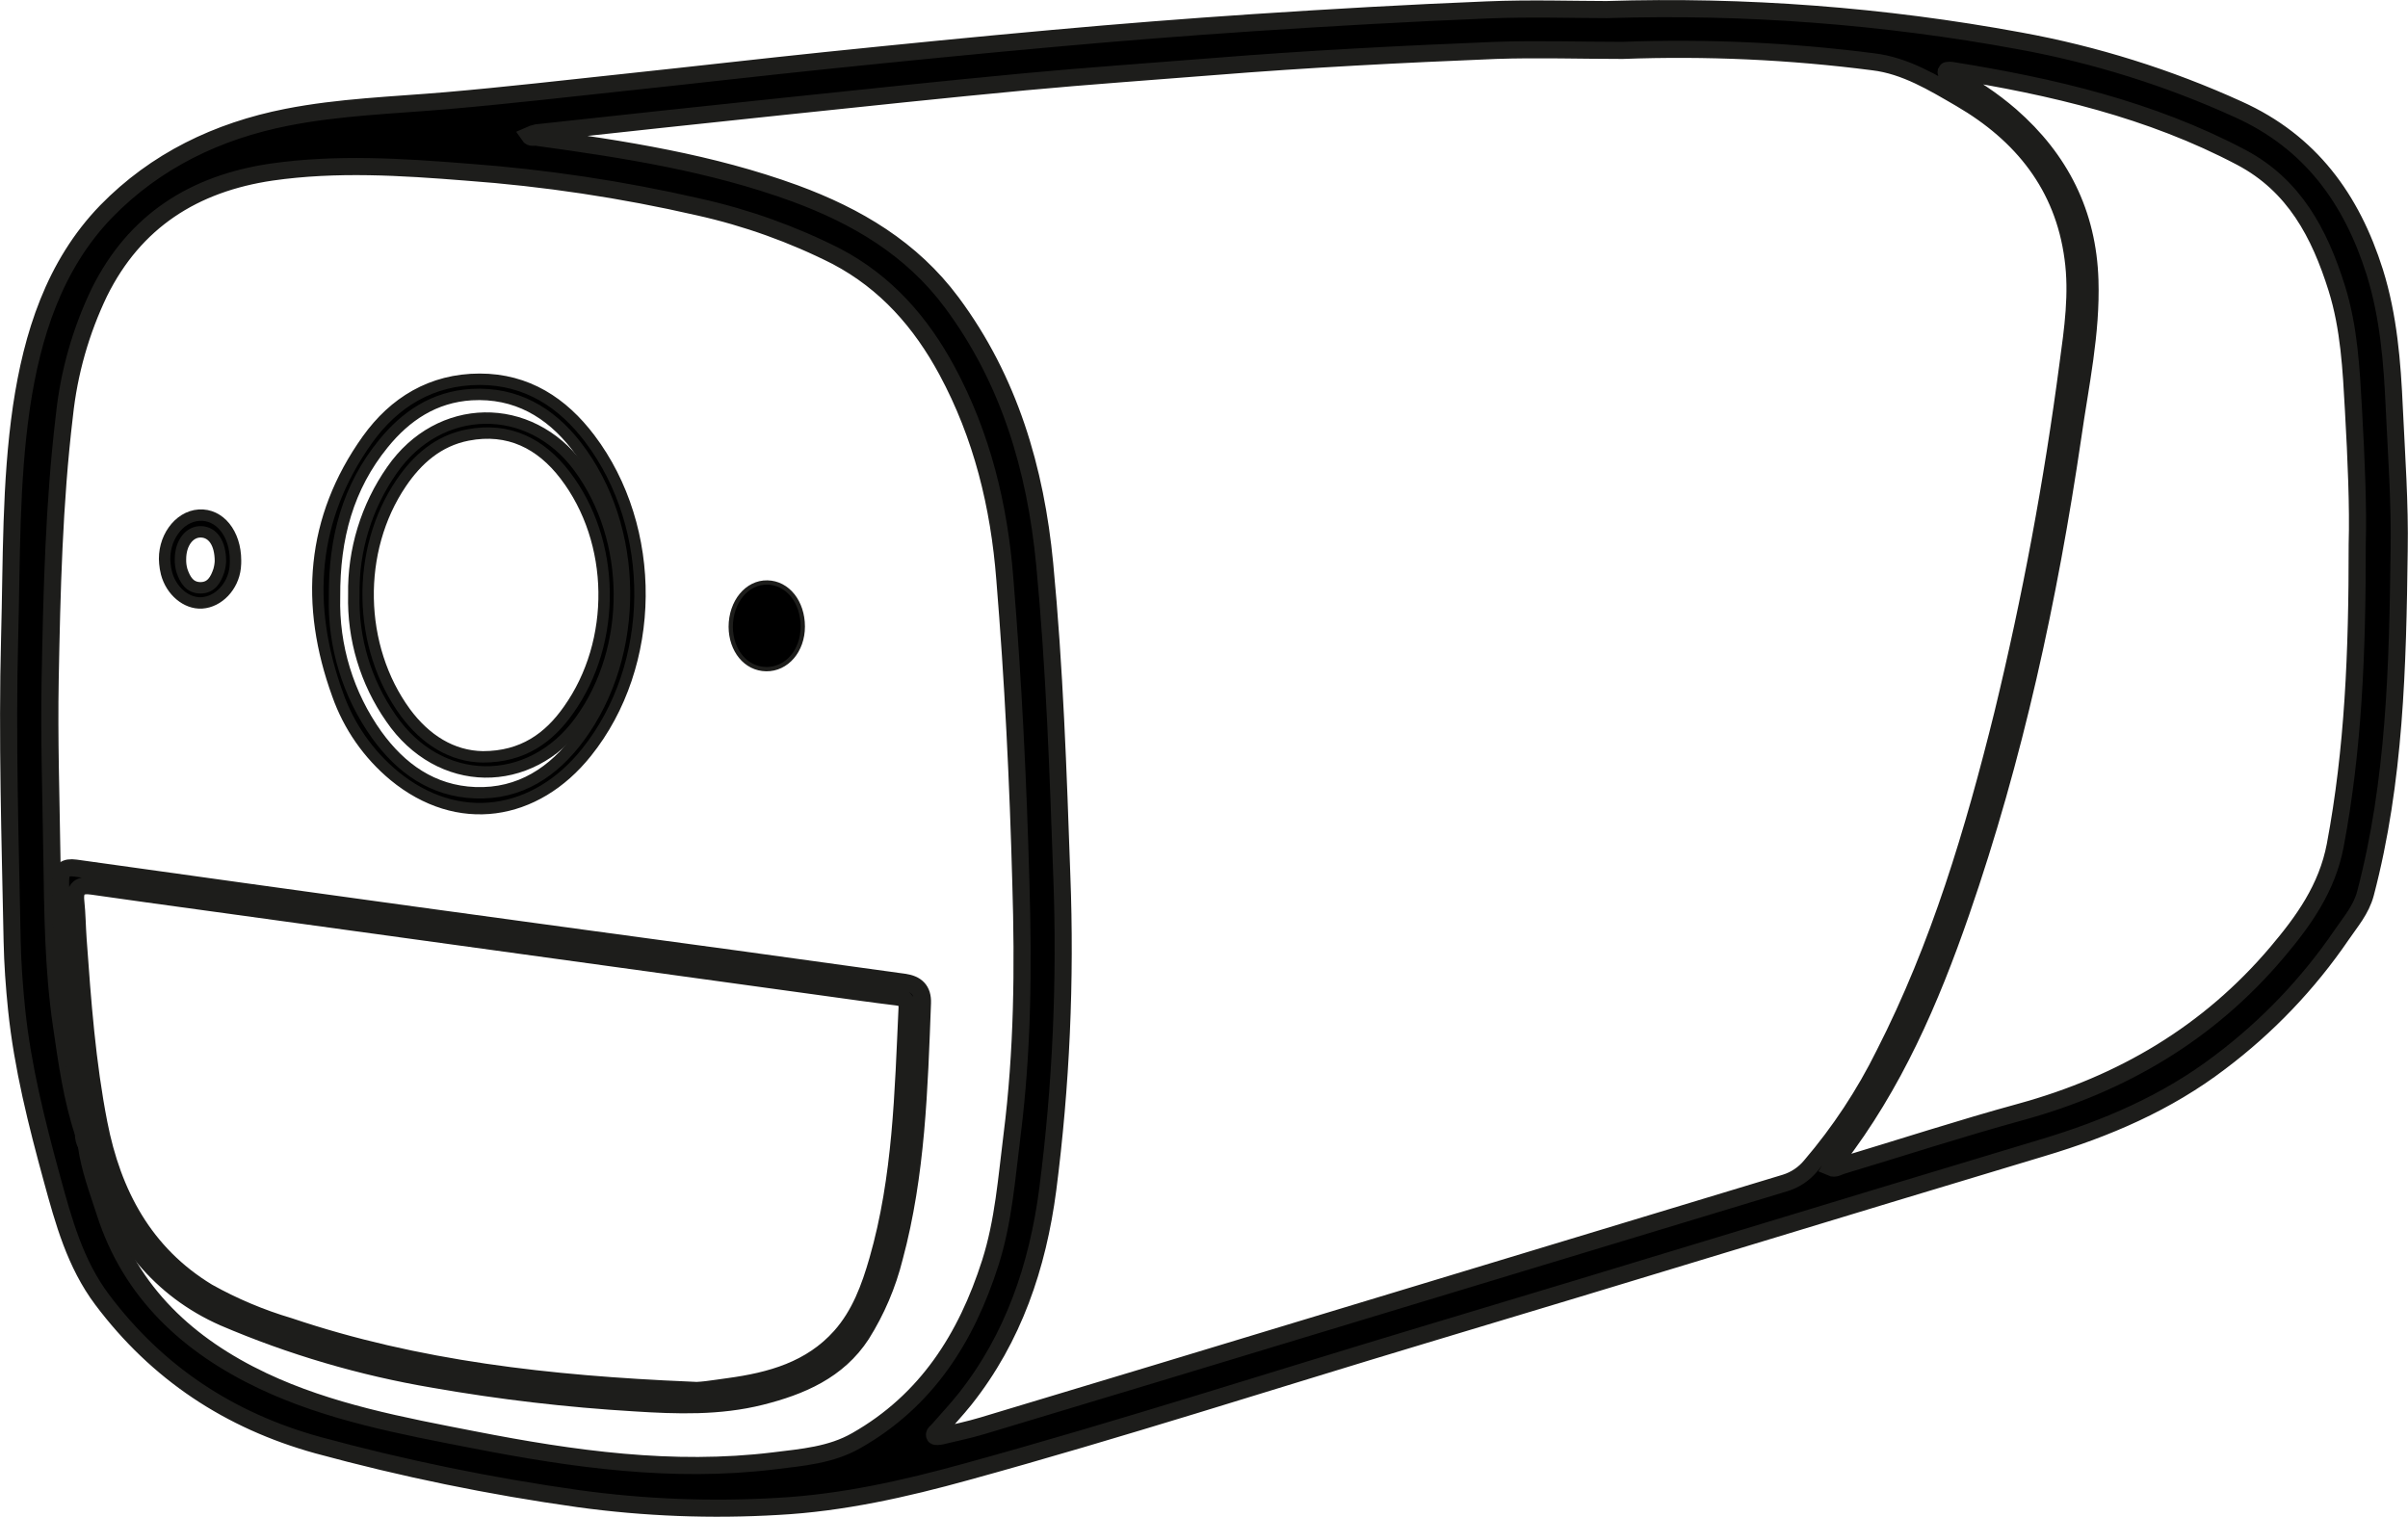
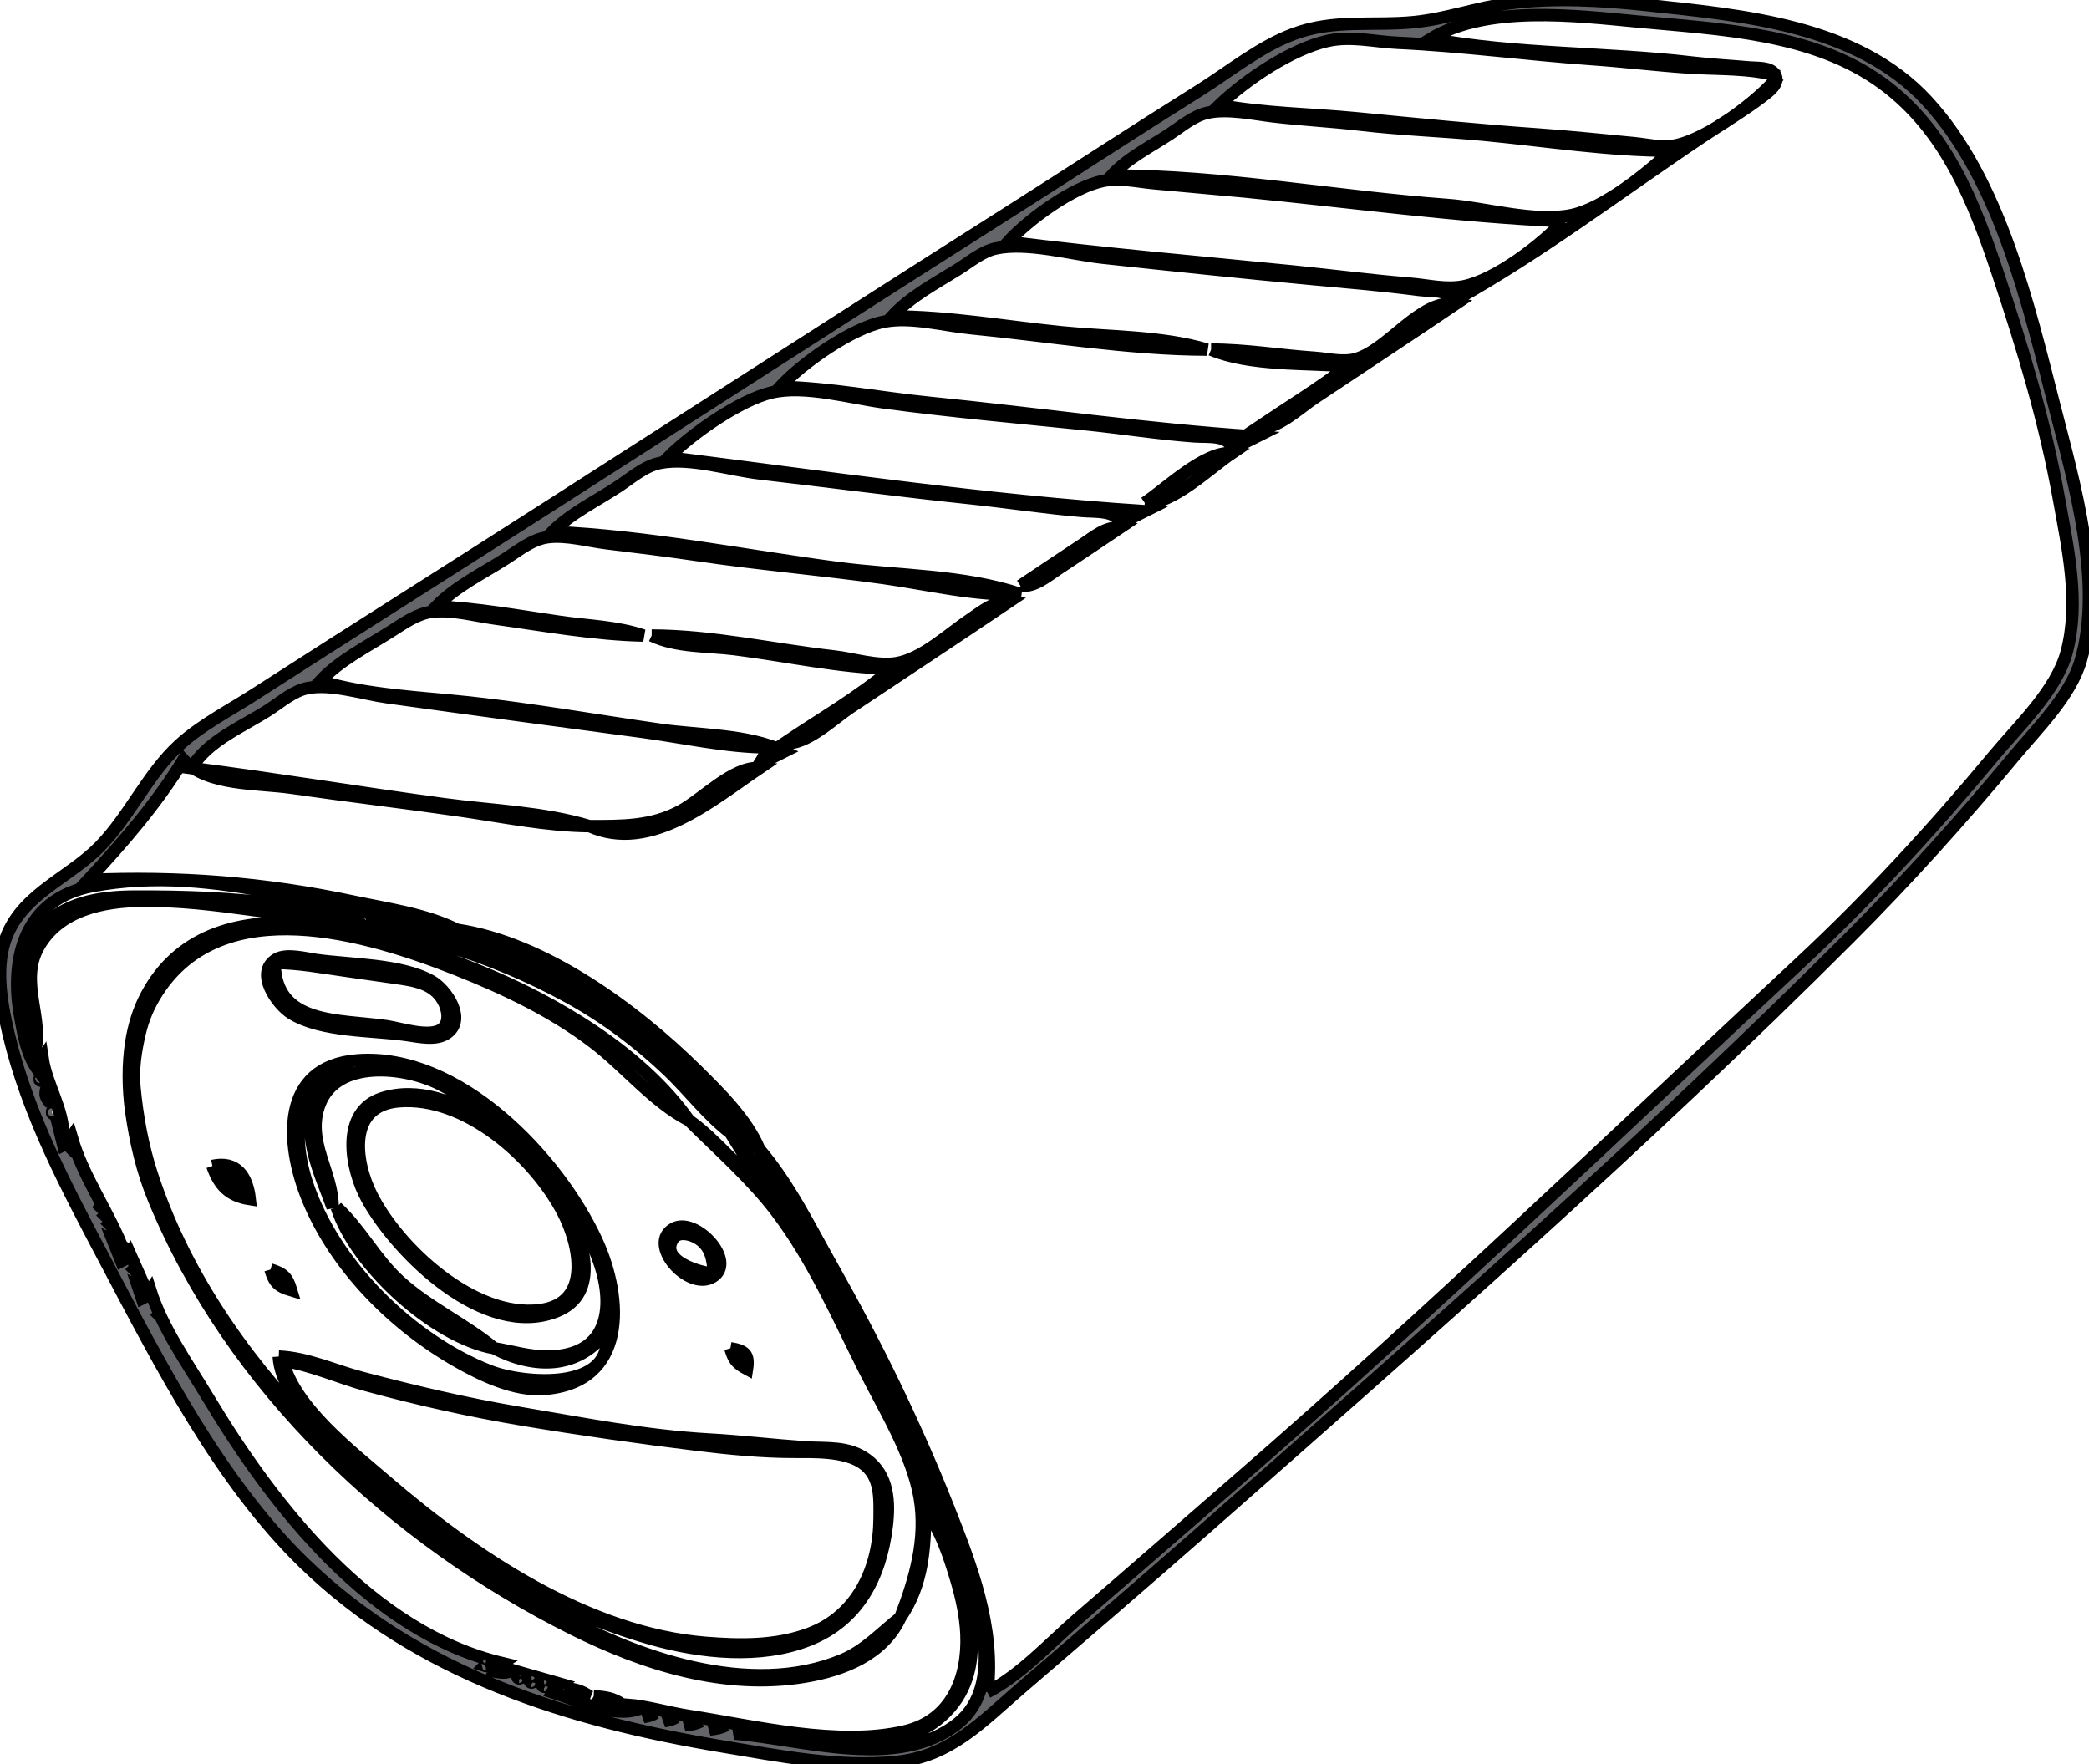
- <svg xmlns="http://www.w3.org/2000/svg" height="93.77mm" viewBox="0 0 422.01 265.81" width="148.88mm">
-   <g stroke="#1d1d1b" stroke-miterlimit="10" transform="translate(-8.38 -8.84)">
-     <path d="m289.94 10.52a340.56 340.56 0 0 1 72.4 5.48 162.91 162.91 0 0 1 38.3 12c12.68 5.71 19.88 15.71 23.93 28.52 2.43 7.78 3.07 15.83 3.43 23.9.39 8.32 1 16.64.85 25-.26 20.15-.72 40.31-5.9 60-.76 2.88-2.63 5-4.2 7.3a94.7 94.7 0 0 1 -21.28 22.28c-9.31 7.11-19.92 11.65-31.11 15-36.22 10.88-72.38 22-108.6 32.85-26.64 8-53.13 16.55-79.95 23.93-10.84 3-21.85 5.48-33.12 6.08a178.76 178.76 0 0 1 -34.91-1.35 370.08 370.08 0 0 1 -45.73-9.39c-15.51-4.3-28.13-12.64-37.79-25.51-4.71-6.28-6.74-13.7-8.76-21.08-2.68-9.79-5.17-19.64-6.22-29.77-.41-4-.7-8-.78-12-.35-17.74-.91-35.49-.44-53.23.36-13.47.12-27 2.07-40.37 1.87-12.52 5.7-24.82 14.87-34.29 8.66-8.87 19.47-14.08 31.66-16.48 9.19-1.81 18.52-2.1 27.8-2.89 10.7-.92 21.37-2.16 32-3.29 11.59-1.23 23.16-2.57 34.75-3.77 13.25-1.36 26.5-2.68 39.76-3.87q17.53-1.59 35.1-2.76c13.62-.9 27.25-1.68 40.89-2.23 7.7-.32 15.37-.06 20.98-.06zm-266.94 196.98a3.59 3.59 0 0 0 .5 2c.54 4.08 2 7.9 3.25 11.78 4.54 14.22 14.74 23.45 27.68 29.58 11.65 5.51 24.37 7.87 37 10.33 17.38 3.39 34.82 5.86 52.58 3.69 4.93-.61 10-1 14.45-3.56 12.31-7 19.27-18 23.47-31.15 2.32-7.27 2.86-14.81 3.81-22.34 1.86-14.7 2-29.41 1.55-44.14-.48-17.8-1.35-35.6-2.81-53.36-1-12.84-4-25.15-10.15-36.55-4.56-8.44-10.65-15.42-19.34-20a102.82 102.82 0 0 0 -24.16-8.66 269.93 269.93 0 0 0 -40.74-6.12c-11.38-.9-22.74-1.63-34.12 0-13.61 2-24 8.57-30.2 21.1a65.78 65.78 0 0 0 -6.11 21.54c-1.84 15.39-2.21 30.88-2.5 46.36-.19 10.24.15 20.49.3 30.73.15 9.91.22 19.82 1.66 29.65.94 6.49 1.82 12.93 3.88 19.12zm269.76-189.83c-7.42 0-14.84-.25-22.24 0-16.47.67-32.93 1.51-49.35 2.83-11 .88-22.08 1.64-33.1 2.67-14.16 1.33-28.31 2.84-42.46 4.32q-21.6 2.27-43.19 4.63a6.78 6.78 0 0 0 -1.36.45c.34.51.87.26 1.31.32 15.36 2.11 30.63 4.48 45.31 9.84 10.87 4 20.48 9.69 27.49 19.12 10.11 13.59 14.7 29.26 16.29 45.81 1.74 18.15 2.36 36.38 3 54.59a331.32 331.32 0 0 1 -2.46 55.08c-1.76 13.41-6 26-14.51 36.73-1.5 1.88-3.16 3.64-4.74 5.46-.26.3-.79.57-.54 1 .09.16.76.07 1.14 0 2.43-.58 4.88-1.09 7.27-1.81q30.27-9.1 60.51-18.28 40.05-12.14 80.11-24.26a9.38 9.38 0 0 0 4.48-3 94.75 94.75 0 0 0 12.9-19.56c9.65-18.9 15.66-39.08 20.74-59.57a581 581 0 0 0 11.45-61.34c.85-6.21 1.74-12.41.88-18.65-1.69-12.68-8.94-21.65-19.69-27.92-4.81-2.79-9.69-5.79-15.34-6.46a265.65 265.65 0 0 0 -43.9-2zm128.74 86.57c.19-6.46-.17-14.95-.65-23.43-.4-7.23-.75-14.48-2.94-21.47-3-9.55-7.41-18-16.77-22.94-15.92-8.4-33.14-12.4-50.74-15.22-.31-.05-.89 0-.92.08-.18.55.39.61.71.78a52.42 52.42 0 0 1 10.56 7.08c8.72 7.63 13.53 17.11 13.9 28.8.3 9.33-1.7 18.38-3 27.51-4.17 28.31-10.21 56.21-19.59 83.29-5.33 15.4-11.77 30.29-21.84 43.33-.35.45-.64.94-.95 1.42.7.31 1.28-.15 1.88-.33 10.45-3.14 20.83-6.53 31.35-9.41 17.77-4.88 32.94-13.81 44.9-27.93 4.7-5.55 8.81-11.26 10.25-18.8 3.16-16.8 3.87-33.72 3.85-52.76z" stroke-width="3" />
-     <path d="m23.5 209.5a3.59 3.59 0 0 0 -.5-2c-1.29-9.73-2.51-19.48-3.32-29.27a146.32 146.32 0 0 1 -.7-15c0-1.86.79-2.5 2.64-2.24q29.55 4.14 59.11 8.21 28.2 3.87 56.41 7.69l29.69 4.11c2.12.29 3.3 1.35 3.21 3.64-.57 15-1 30-4.92 44.58a46.54 46.54 0 0 1 -5.75 13.5c-4.13 6.36-10.66 9.12-17.66 10.88-7.27 1.82-14.65 1.59-22.09 1.11a310.22 310.22 0 0 1 -35.2-4.12 162 162 0 0 1 -36.83-10.83c-11.3-5-18.15-14-22.27-25.34-.59-1.65-1.21-3.28-1.82-4.92zm105.7 43c1.58.21 4.22-.28 6.85-.63 7.39-1 14.42-2.94 19.63-8.78 3.41-3.83 5.14-8.57 6.52-13.37 4.16-14.47 4.46-29.41 5.15-44.3.05-1.29-.58-1.7-1.78-1.85-4.14-.5-8.26-1.09-12.38-1.66l-52.94-7.3-56.91-7.84c-6.26-.87-12.54-1.71-18.8-2.62-2.16-.32-3.13.35-2.89 2.65s.25 4.49.41 6.73c.77 10.8 1.57 21.62 3.65 32.24 2.39 12.27 7.95 22.79 19.08 29.53a70 70 0 0 0 14.24 6c22.39 7.55 45.6 10.13 70.17 11.19z" stroke-width="3" />
-     <path d="m92.44 75.31c8.31 0 14.56 4.13 19.3 10.41 11.91 15.76 11.74 39.63-.59 55-8.92 11.15-22.52 13.29-33.72 4.06a32.52 32.52 0 0 1 -9.88-14.19c-5.71-15.71-4.67-30.85 5.21-44.69 4.7-6.57 11.24-10.58 19.68-10.59zm-25.44 38.13a39.81 39.81 0 0 0 7.4 24.2c4.23 5.86 9.78 9.85 17.25 10.14 7.85.3 13.76-3.67 18.21-9.69 10.81-14.63 10.6-36.82-.54-51.17-4.56-5.84-10.54-9.36-18.32-8.92-6.56.41-11.52 3.76-15.45 8.61-6.17 7.58-8.62 16.46-8.55 26.83z" stroke-width="2" />
-     <path d="m149.07 118.65c0 4.25-2.82 7.52-6.42 7.47s-6.19-3.31-6.21-7.42c0-4.38 2.83-7.84 6.42-7.77s6.21 3.45 6.21 7.72z" stroke-width=".75" />
-     <g stroke-width="2">
-       <path d="m49.65 107.07c0 .26 0 .76-.06 1.26-.36 3.32-2.94 6-5.85 6.18-2.71.15-5.36-2.08-6.19-5.21a11 11 0 0 1 -.29-1.72c-.42-4.24 2.4-8.23 6-8.45s6.38 3.2 6.39 7.94zm-2.65.13c0-3.19-1.36-5.09-3.39-5.15s-3.61 1.95-3.61 4.81a6.46 6.46 0 0 0 .26 2c.53 1.56 1.34 3 3.25 3s2.69-1.46 3.21-3a7 7 0 0 0 .28-1.66z" />
-       <path d="m70.38 113.06a37 37 0 0 1 6.68-21.82c8.27-11.93 24.12-12.22 32.76-.53 9.38 12.69 9.48 31.74.23 44.49-8.81 12.12-24.72 11.88-33.18-.51a36.19 36.19 0 0 1 -6.49-21.63zm22.62 28.43c7 0 11.58-3.34 15-8.2 8.54-12 8.32-29.54-.62-41.2-4.22-5.5-9.86-8.4-17.05-7-5.14 1-8.83 4.25-11.65 8.42-8 11.79-7.68 28.73.75 40.23 3.5 4.73 8.14 7.67 13.57 7.75z" />
-     </g>
-   </g>
+ <svg xmlns="http://www.w3.org/2000/svg" viewBox="-105.077 -87.073 504.14 425.57">
+   <path style="fill: rgb(100, 101, 105); stroke: rgb(0, 0, 0); stroke-width: 3px;" d="M390 46.424C382.226 47.448 374.742 50.201 367 50.96C357.026 51.938 347.712 50.204 338 53.811C329.721 56.885 322.427 62.925 315 67.576C299.581 77.23 284.363 87.203 269 96.947C219.885 128.098 171.108 159.784 122 190.947C110.31 198.365 98.646 205.821 87 213.308C81.043 217.137 74.363 220.549 69.093 225.326C61.488 232.22 57.07 242.482 49.83 249.91C42.657 257.269 31.846 261.049 27.533 271C24.346 278.353 26.01 287.535 27.765 295C32.367 314.571 41.899 332.348 51.219 350C64.345 374.862 78.726 403.05 99.09 422.83C126.711 449.66 162.928 460.894 200 467.08C213.758 469.376 227.984 472.232 242 470.829C255.001 469.529 262.582 461.239 272 453.13C287.036 440.184 302.104 427.263 317 414.155C369.626 367.847 422.416 321.584 472 272C486.089 257.911 499.183 243.323 511.919 228C517.503 221.282 525.412 213.555 527.895 205C533.336 186.252 526.314 162.223 521.63 144C515.33 119.494 508.404 89.057 490.829 70.015C473.874 51.644 446.37 49.336 423 46.834C412.324 45.691 400.694 45.016 390 46.424M264 454C265.967 438.42 260.082 423.323 254.399 409C246.45 388.966 237.025 369.764 226.424 351C221.025 341.443 216.158 331.398 209 323C226.949 355.24 245.308 386.102 257.946 421C262.113 432.507 268.298 452.298 256.957 461.468C242.645 473.039 219.359 465.293 203 464C206.877 462.388 210.914 463.696 215 463.975C228.041 464.866 243.345 469.445 253.895 458.895C265.224 447.566 258.91 429.674 253.799 417C243.84 392.301 232.903 367.883 219.2 345C213.896 336.143 208.711 326.874 202 319L210 332C203.401 327.351 198.599 320.649 192 316C199.128 323.128 206.986 329.961 213.101 338C221.902 349.57 227.78 363.067 234.247 376C238.995 385.497 245.835 396.452 247.671 407C249.416 417.023 246.561 426.769 243 436C248.413 428.056 249 419.324 249 410C252.712 414.595 254.889 421.352 256.561 427C257.799 431.18 258.77 435.638 258.961 440C259.424 450.588 255.35 460.847 244 463.471C227.94 467.183 207.986 462.194 192 459.725C186.961 458.947 182.087 457.416 177 457C178.479 457.986 178.203 458 180 458C173.953 460.359 164.93 455.896 159 454C159.598 452.805 159.466 453.023 161 452L147 448L149 449C147.341 449.406 146.758 449.309 145 449C145.598 447.805 145.466 448.023 147 447C115.334 439.496 91.844 409.353 76 383C71.085 374.824 64.886 366.12 62 357C60.977 358.534 61.195 358.402 60 359L59 356L61 357L57 348C55.977 349.534 56.195 349.402 55 350L53 345L55 346C51.326 337.178 45.666 329.256 43 320C41.977 321.534 42.195 321.402 41 322L40 318C41.3 318.65 41 318.147 41 320C41.149 313.431 36.973 307.497 36 301C35.014 302.479 35 302.203 35 304C32.217 300.265 31.437 295.535 30.614 291C28.04 276.821 31.717 262.552 48 259.468C77.709 253.84 107.022 266.098 136 270C128.423 266.196 119.257 264.967 111 263.211C89.579 258.656 68.739 257.066 47 258C55.557 248.744 63.36 239.8 70 229C75.759 235.287 87.918 234.565 96 235.729C109.65 237.696 123.348 239.304 137 241.271C147.187 242.739 157.701 244.915 168 245C156.918 241.633 144.468 241.262 133 239.718C112.653 236.977 92.364 233.587 72 231C75.617 224.39 84.86 220.75 91 216.667C93.748 214.839 96.68 212.318 100 211.68C105.739 210.576 113.261 213.07 119 213.87C139.662 216.749 160.33 219.498 181 222.282C190.955 223.624 200.924 225.917 211 226C210.387 227.662 209.957 228.483 209 230L215 227C206.332 222.828 194.494 223.086 185 221.729C169.719 219.546 154.34 216.833 139 215.166C127.3 213.895 114.265 213.423 103 210C107.553 205.069 114.331 201.641 120 198.053C123.043 196.127 126.336 193.722 130 193.264C134.729 192.673 140.303 194.217 145 194.87C156.81 196.511 169.081 198.754 181 199C174.592 196.831 167.673 196.691 161 195.729C151.103 194.303 140.991 192.429 131 192C135.716 187.132 142.314 183.961 148 180.308C151.1 178.317 154.228 175.74 158 175.264C162.446 174.703 167.576 176.17 172 176.715C179.352 177.621 186.668 178.487 194 179.573C208.949 181.785 224.037 183.045 239 185.13C249.673 186.618 261.232 189.475 272 189C258.373 184.387 242.234 184.59 228 182.718C205.208 179.721 181.945 174.985 159 174C163.533 169.448 169.658 166.534 175 163C178.057 160.977 181.321 158.097 185 157.356C192.134 155.92 201.798 159.037 209 159.87C225.997 161.838 242.984 164.08 260 165.866C268.986 166.809 278.001 168.198 287 168.944C289.944 169.189 295.465 168.725 296 172L302 169C263.679 166.479 225.108 160.816 187 156C192.607 150.371 204.185 142.177 212 140.338C219.908 138.477 231.011 141.668 239 142.741C255.26 144.924 271.679 146.367 288 148.042C296.655 148.93 305.323 150.314 314 150.94C317.053 151.16 322.442 150.473 323 154L329 151C302.62 149.265 276.312 145.462 250 142.831C238.065 141.638 225.995 139.248 214 139C219.32 133.237 231.207 124.837 239 123.278C245.553 121.966 253.419 124.193 260 124.83C278.828 126.652 298.08 129.948 317 130C306.071 126.739 293.341 126.965 282 125.831C268.436 124.475 254.641 122.009 241 122C245.393 117.207 251.515 114.007 257 110.576C259.805 108.821 262.704 106.323 266 105.6C273.621 103.927 284.272 107.007 292 107.834C308.654 109.617 325.327 111.375 342 112.925C350.645 113.729 359.401 114.442 368 115.576C371.274 116.007 374.753 115.428 377 118C397.772 106.435 417.213 91.524 437 78.333C441.644 75.238 446.533 72.338 450.976 68.96C452.403 67.874 455.441 65.755 454.079 63.589C452.937 61.773 449.808 62.073 448 61.915C443.356 61.509 438.623 61.26 434 60.715C413.208 58.26 391.573 58.819 371 55C384.467 46.762 406.018 49.404 421 50.83C440.762 52.711 463.268 53.512 480 65.757C495.447 77.061 502.152 94.472 508 112C513.936 129.791 519.293 147.539 522.614 166C524.775 178.011 527.691 190.932 524.481 203C522.019 212.26 512.91 220.792 506.919 228C492.163 245.754 476.885 262.361 460 278.09C415.213 319.809 371.242 362.121 325 402.282C312.004 413.569 299.044 424.899 286 436.13C279.028 442.133 272.195 449.754 264 454M455 64C449.986 70.066 437.852 79.173 430 80.722C426.655 81.381 423.32 80.487 420 80.17C412.37 79.441 404.647 78.626 397 78.09C382.31 77.06 367.659 75.588 353 74.17C342.035 73.109 330.852 73.014 320 71C326.399 64.877 337.274 57.532 346 55.529C351.702 54.22 357.303 55.702 363 55.961C378.707 56.674 394.32 58.812 410 59.91C417.677 60.449 425.327 61.382 433 61.91C440.153 62.403 448.122 61.967 455 64M429 82C423.411 87.353 412.683 95.977 405 97.542C395.936 99.388 384.192 95.763 375 95.089C348.135 93.12 320.939 88.003 294 88C297.903 83.742 303.205 81.157 308 77.997C310.782 76.164 313.695 73.659 317 72.872C321.798 71.729 328.159 73.141 333 73.715C339.975 74.54 347.016 74.888 354 75.715C363.957 76.893 374.025 77.217 384 78.17C398.905 79.594 414.016 81.998 429 82M403 99C397.796 104.679 386.662 113.177 379 114.722C374.684 115.592 370.294 114.431 366 114.086C356.641 113.333 347.342 112.103 338 111.169C315.003 108.87 291.93 106.898 269 104C274.016 98.526 284.619 90.766 292 89.278C295.995 88.472 300.031 89.451 304 89.83L326 91.83C351.528 94.301 377.387 97.9 403 99M318 130C327.313 133.944 340.93 133.205 351 134C343.97 139.404 336.349 144.043 329 149C333.849 149.417 339.078 144.281 343 141.667C354.333 134.111 365.709 126.617 377 119C368.558 117.775 360.901 129.97 353 132.258C349.866 133.166 346.198 132.193 343 131.975C334.606 131.403 326.443 130 318 130M302 167C308.475 167.557 317.698 158.577 323 155C316.525 154.443 307.302 163.423 302 167M272 187C275.442 187.296 278.169 184.881 281 183C286.004 179.674 291.019 176.36 296 173C292.558 172.704 289.831 175.119 287 177C281.996 180.326 276.981 183.64 272 187M183 199C188.937 201.853 196.535 201.48 203 202.285C215.56 203.848 228.336 206.739 241 207C233.011 213.809 223.693 219.135 215 225C220.341 225.459 226.672 219.219 231 216.333C243.666 207.889 256.381 199.513 269 191C265.558 190.704 262.831 193.119 260 195C254.783 198.468 248.323 204.682 242 205.683C237.279 206.43 231.715 204.58 227 204.05C212.437 202.414 197.674 199.04 183 199M168 245C182.689 251.594 197.62 238.677 209 231C202.803 230.467 195.367 238.421 190 241.33C182.982 245.135 175.747 245 168 245M34 300C36.551 291.681 30.153 282.639 35.09 274.001C40.123 265.192 50.65 263.115 60 263.004C77.746 262.793 94.477 267.248 112 268C107.167 264.68 99.727 264.785 94 264C81.884 262.339 70.23 261.942 58 262.001C49.91 262.04 40.838 263.424 35.394 270.043C28.474 278.456 31.322 290.47 34 300M114 268C119.386 271.247 126.95 271.898 133 273.72C143.435 276.863 153.446 281.062 163 286.312C171.614 291.045 179.902 297.255 187 304.039C192.066 308.882 196.456 314.76 202 319C198.292 311.001 190.683 304.478 184 298.921C165.307 283.376 138.891 269.085 114 268M243 436C238.375 439.619 234.556 443.922 229 446.239C206.719 455.53 178.789 445.604 159 434.424C118.29 411.426 77.312 374.871 62.358 329C60.149 322.224 58.833 315.086 58.17 308C57.757 303.595 58.431 299.284 59.428 295C60.278 291.351 61.671 288.151 63.7 285C79.414 260.595 114.216 270.959 136 279.601C147.586 284.198 159.05 289.63 169 297.236C176.701 303.123 183.415 311.546 192 316C180.395 299.536 159.396 287.183 141 279.8C117.84 270.506 76.289 256.826 60.985 286C59.191 289.421 58.051 293.195 57.44 297C56.566 302.436 56.649 308.557 57.428 314C58.463 321.228 60.073 328.234 62.861 335C81.648 380.589 120.44 416.987 164 438.753C181.174 447.334 200.625 453.475 220 450.245C229.245 448.704 238.818 444.962 243 436M136 270C140.26 272.828 145.398 274.038 150 276.258C160.246 281.203 169.915 286.877 179 293.748C185.748 298.853 192.16 304.723 197.83 311C201.521 315.086 204.612 319.644 209 323C205.956 315.811 199.508 309.457 193.996 304.015C179.12 289.328 157.234 273.136 136 270M92.434 277.117C87.102 280.306 92.627 288.026 96.019 290.143C103.295 294.683 115.657 294.226 124 295.421C126.87 295.831 130.97 296.786 133.562 294.972C138.345 291.626 133.467 284.485 129.906 282.442C122.658 278.285 110.241 278.453 102 277.285C99.382 276.914 94.845 275.676 92.434 277.117M92 278C97.795 278.016 103.282 279.066 109 279.87L121 281.579C125.455 282.246 130.223 282.746 132.681 287.105C133.778 289.05 134.485 292.367 132.396 293.958C129.472 296.183 122.326 293.75 119 293.271C107.496 291.613 92.167 293.016 92 278M112 301.518C93.294 302.939 94.573 321.688 100.015 335C106.74 351.453 120.731 365.417 136 374.127C141.993 377.546 149.929 381.338 157 380.815C177.074 379.331 176.262 359.251 169.691 345C160.4 324.851 136.408 299.663 112 301.518M111 303C108.362 304.863 105.486 306.391 103.514 309.044C97.203 317.535 102.997 328.604 106 337C106.083 328.468 99.393 321.039 102.894 312.004C107.134 301.059 123.686 303.048 132 307.324C148.693 315.91 163.25 331.39 169.934 349C174.303 360.508 173.001 372.87 158 372.995C153.432 373.034 149.435 371.751 145 371C154.473 375.966 165.187 376.169 172 367C174.382 381.572 151.986 379.658 144 376.536C124.857 369.054 106.213 350.73 99.749 331C96.052 319.715 96.432 304.502 111 303M35.667 305.667C35.722 305.722 35.778 306.778 35.333 306.333C35.278 306.278 35.222 305.222 35.667 305.667M37 308L38 312C36.697 310.332 36.447 310.008 37 308M118.004 310.653C107.763 313.905 110.332 327.773 114.349 335C121.741 348.299 142.726 368.902 159.985 362.106C170.895 357.811 166.358 344.503 162.37 337C155.287 323.677 134.785 305.324 118.004 310.653M122 311.39C138.048 310.096 154.56 324.824 161.507 338C165.734 346.017 168.736 360.198 156 361.807C140.092 363.817 121.901 346.963 115.377 334C111.23 325.758 109.548 312.395 122 311.39M38.667 313.667C38.722 313.722 38.778 314.778 38.333 314.333C38.278 314.278 38.222 313.222 38.667 313.667M40 316L39 317L40 316M43 323L42 324L43 323M77 327C78.596 331.679 81.049 334.234 86 335C85.393 329.55 82.842 325.71 77 327M80 327C82.651 329.089 83.914 330.801 85 334C81.54 332.756 78.963 330.915 80 327M50 337L49 338L50 337M107 337C111.46 350.971 130.395 368.364 145 371C137.787 365.018 129.087 361.179 122.039 354.714C116.277 349.427 112.689 342.214 107 337M51 339L50 340L51 339M52 341L51 342L52 341M188.319 342.122C181.743 345.77 191.854 357.281 197.678 353.778C203.726 350.14 193.571 339.208 188.319 342.122M53 343L52 344L53 343M198 353C194.725 352.821 184.754 349.945 188.137 344.608C189.356 342.684 192.295 343.427 193.892 344.323C197.276 346.221 197.807 349.48 198 353M55.333 346.667C55.278 346.722 55.222 347.778 55.667 347.333C55.722 347.278 55.778 346.222 55.333 346.667M58 352L57 353L58 352M91 352C91.934 355.127 92.873 356.066 96 357C95.066 353.873 94.127 352.934 91 352M59 354L58 355L59 354M94 354L93 355L94 354M64 363L63 364L64 363M202 371C202.812 373.782 203.453 374.627 206 376C206.547 372.44 205.49 371.581 202 371M206 374C204.42 373.316 204.223 373.195 203 372C204.58 372.684 204.777 372.805 206 374M93 373C93.76 384.319 107.474 393.509 115 400.999C133.355 419.265 158.062 434.08 183 441.14C194.838 444.492 209.265 446.045 221 441.37C232.899 436.629 238.227 426.103 239.714 414C240.442 408.068 240.122 401.697 234.895 397.854C230.386 394.539 225.23 395.269 220 394.91C212.333 394.385 204.674 393.463 197 393.035C181.473 392.171 166.306 389.154 151 386.586C138.241 384.446 125.512 381.421 113 378.116C106.305 376.347 99.983 373.319 93 373M94 374C100.88 375.016 107.31 378.014 114 379.848C126.495 383.273 139.217 386.112 152 388.247C166.012 390.587 179.912 392.555 194 394.285C201.545 395.211 209.395 395.976 217 396C222.081 396.016 229.543 395.71 233.891 398.742C238.367 401.864 238.021 407.15 237.999 412C237.947 423.84 232.82 435.506 221 439.906C212.994 442.886 204.323 442.755 196 442.086C167.533 439.798 140.053 421.25 119 403.13C110.573 395.878 96.668 385.223 94 374M143 447.333C143.773 447.333 143.16 447.831 142.667 447.667L143 447.333M151 450.333L151.333 450.667C150.84 450.831 150.227 450.333 151 450.333M154 451.333L154.333 451.667C153.84 451.831 153.227 451.333 154 451.333M157 452.333L157.333 452.667C156.84 452.831 156.227 452.333 157 452.333M162 453C164.013 454.225 165.659 454.645 168 455C165.958 453.584 164.489 453.255 162 453M169 455C171.311 456.393 173.309 456.765 176 457C173.686 455.409 171.81 455.142 169 455M184 459C182.752 459.685 182.452 459.749 181 460C182.248 459.315 182.548 459.251 184 459M189 460C187.752 460.685 187.452 460.749 186 461C187.248 460.315 187.548 460.251 189 460M195 461C193.494 461.683 192.685 461.826 191 462C192.506 461.317 193.315 461.174 195 461M201 462C199.494 462.683 198.685 462.826 197 463C198.506 462.317 199.315 462.174 201 462z" transform="matrix(1, 0, 0, 1, -130.8084, -132.7045)" />
</svg>
